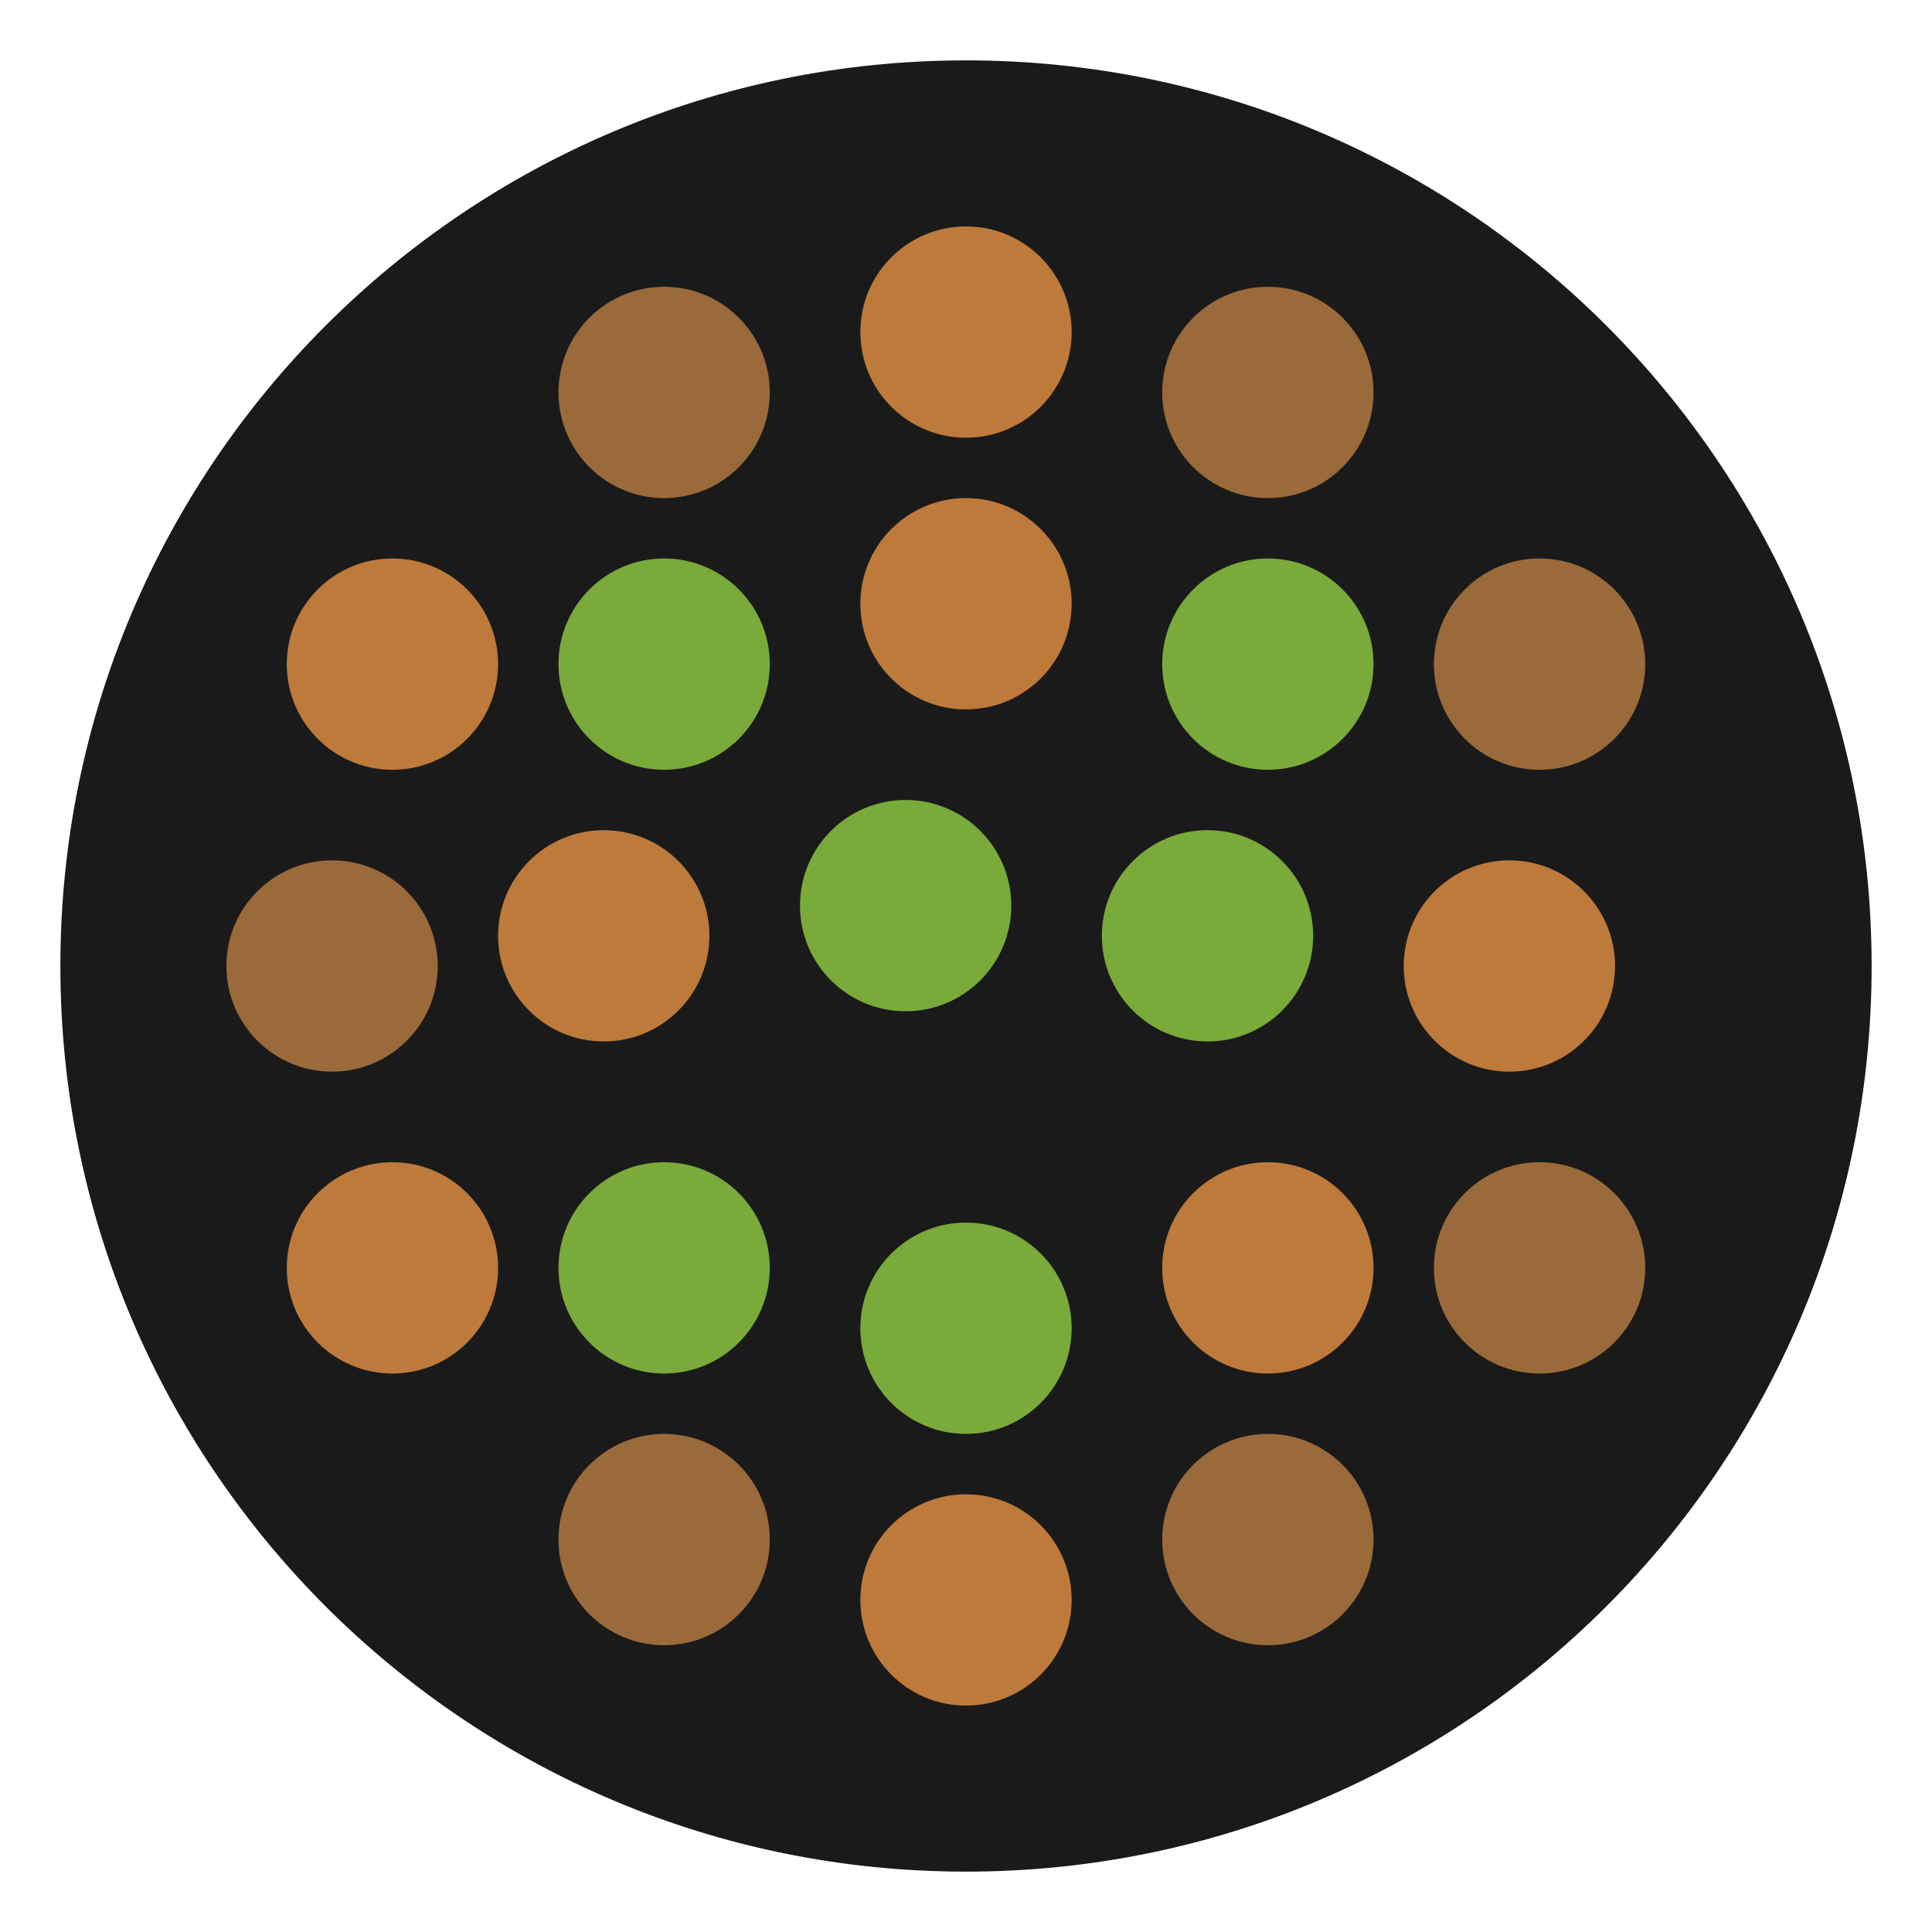
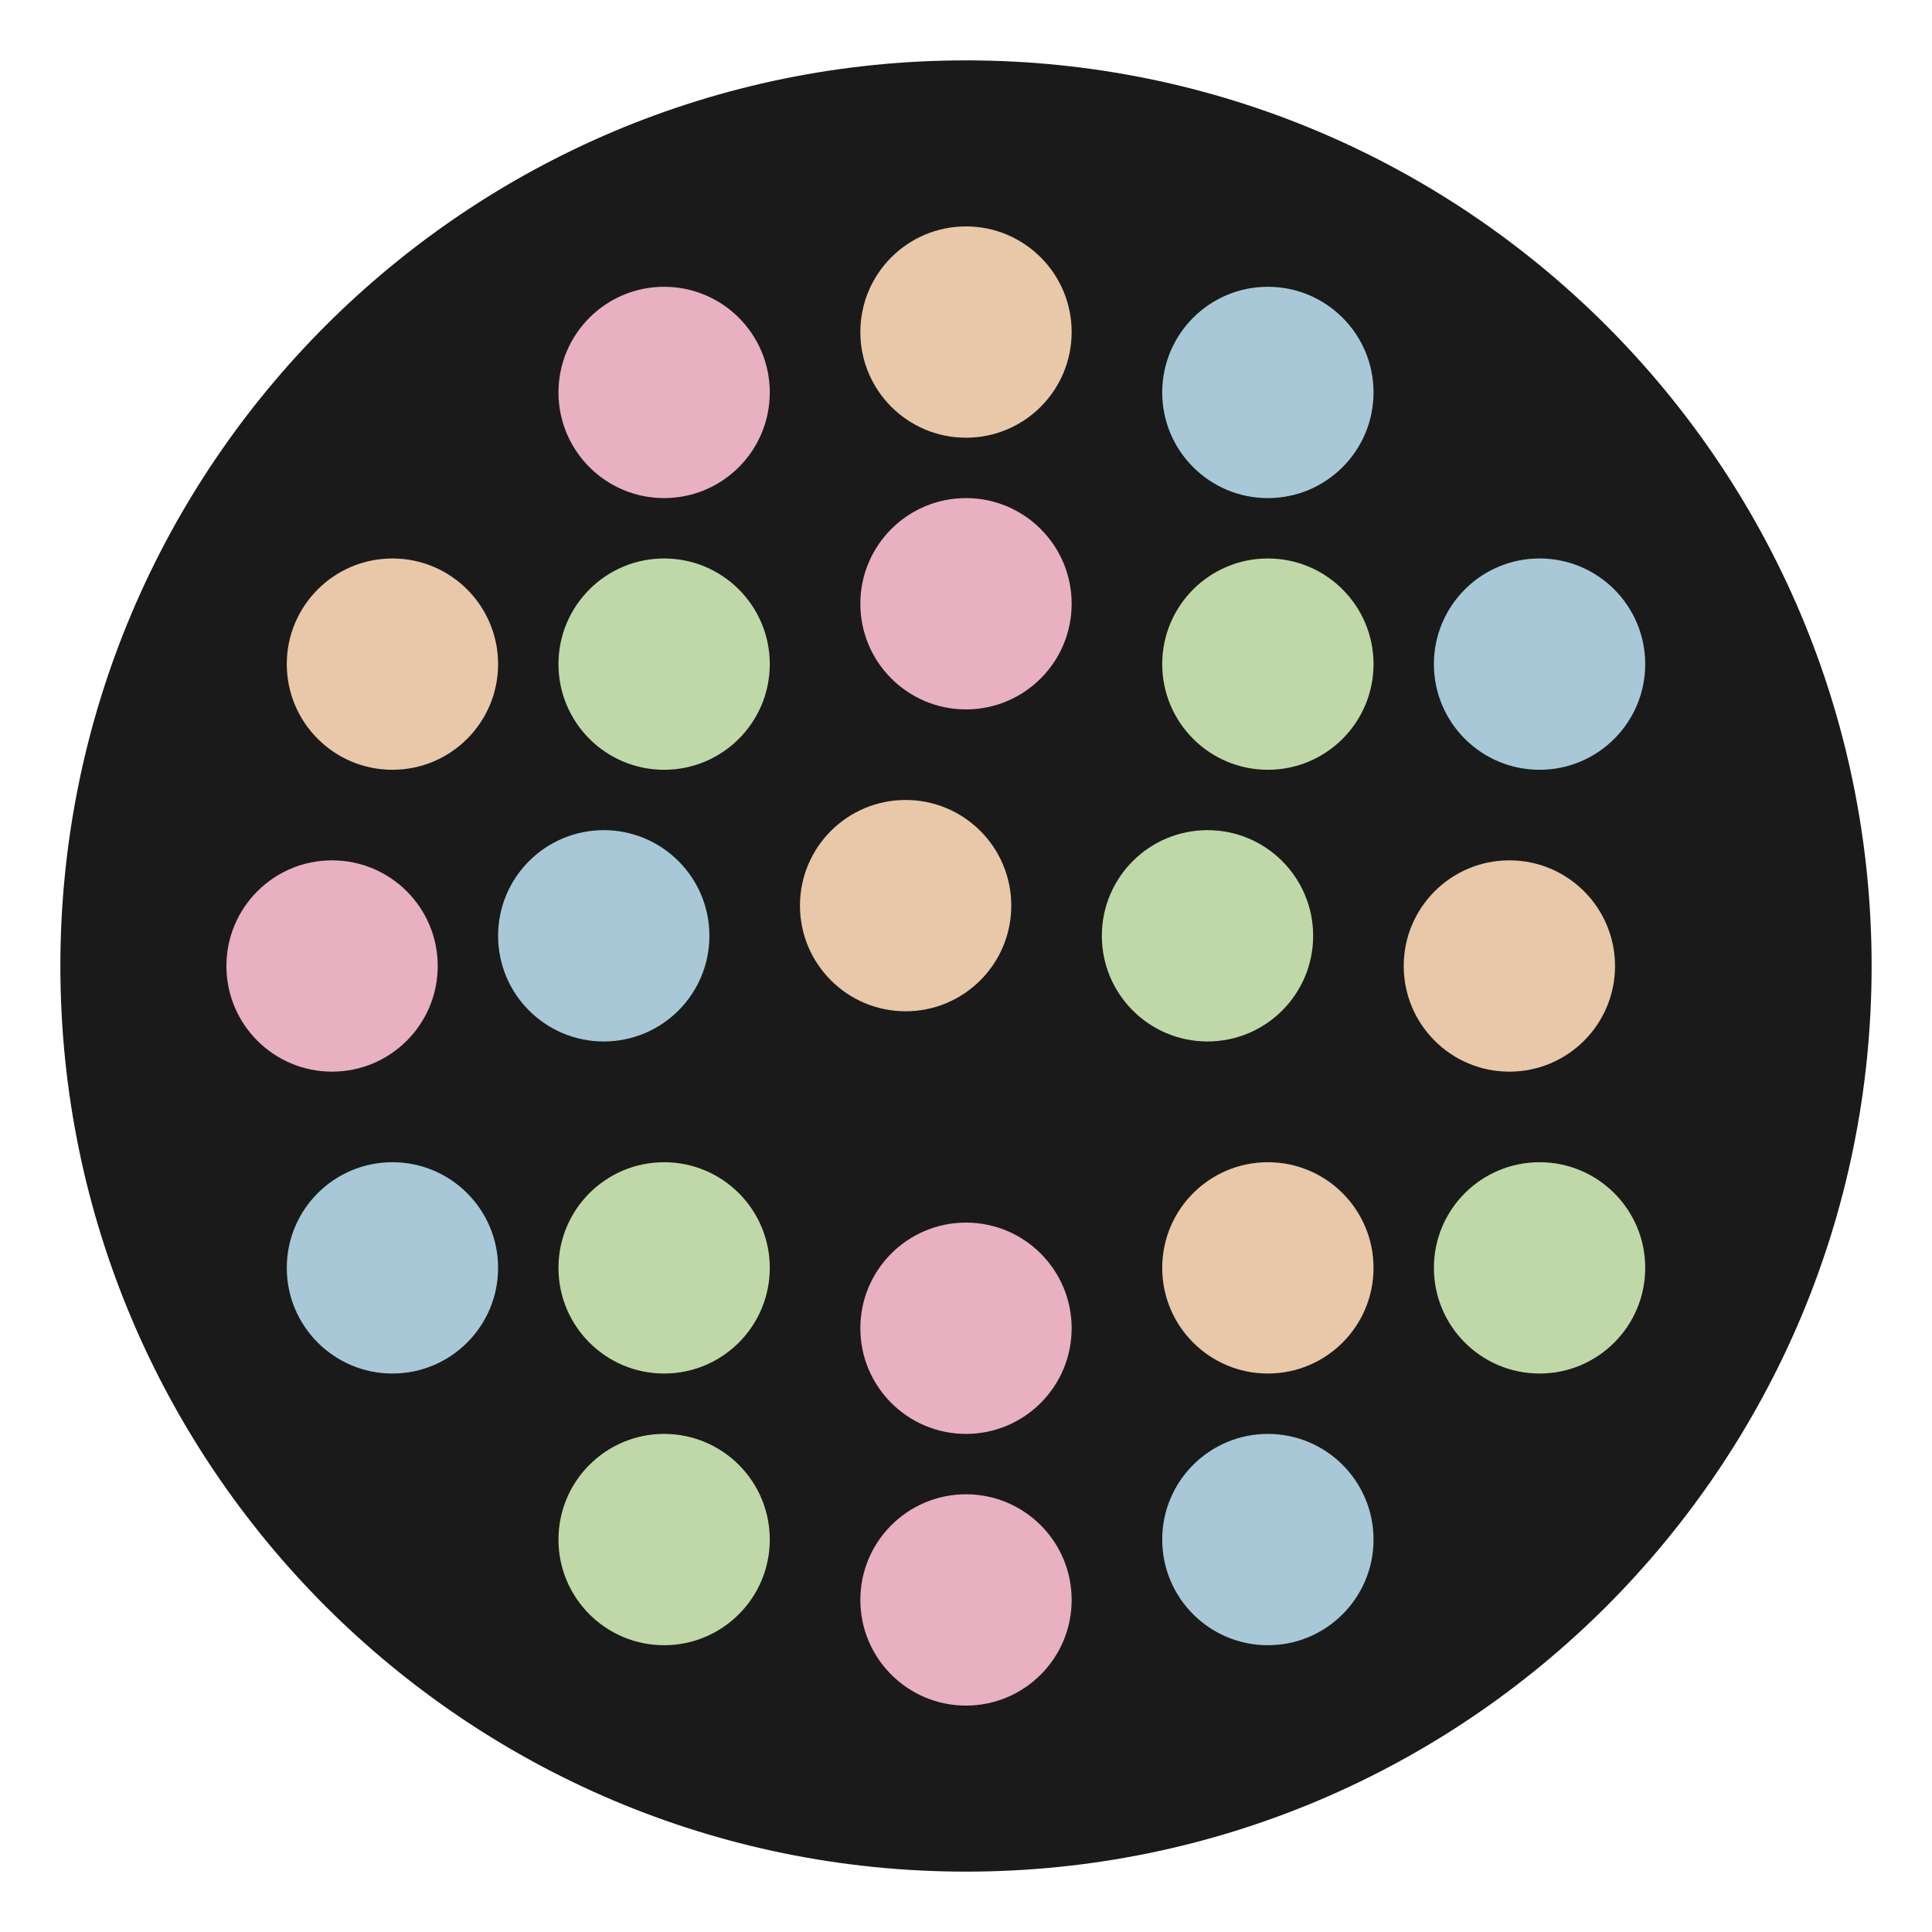
<svg xmlns="http://www.w3.org/2000/svg" viewBox="0 0 64 64">
  <circle cx="32" cy="32" r="30" fill="#1a1a1a" />
  <g>
-     <circle cx="22" cy="13" r="3.5" fill="#9a6a3a" />
-     <circle cx="32" cy="11" r="3.5" fill="#bd7a3a" />
-     <circle cx="42" cy="13" r="3.5" fill="#9a6a3a" />
-     <circle cx="13" cy="22" r="3.5" fill="#bd7a3a" />
-     <circle cx="22" cy="22" r="3.5" fill="#7aaa3a" />
-     <circle cx="32" cy="20" r="3.5" fill="#bd7a3a" />
-     <circle cx="42" cy="22" r="3.5" fill="#7aaa3a" />
-     <circle cx="51" cy="22" r="3.5" fill="#9a6a3a" />
-     <circle cx="11" cy="32" r="3.5" fill="#9a6a3a" />
-     <circle cx="20" cy="31" r="3.5" fill="#bd7a3a" />
-     <circle cx="30" cy="30" r="3.5" fill="#7aaa3a" />
-     <circle cx="40" cy="31" r="3.5" fill="#7aaa3a" />
-     <circle cx="50" cy="32" r="3.5" fill="#bd7a3a" />
-     <circle cx="13" cy="42" r="3.5" fill="#bd7a3a" />
-     <circle cx="22" cy="42" r="3.5" fill="#7aaa3a" />
-     <circle cx="32" cy="44" r="3.5" fill="#7aaa3a" />
-     <circle cx="42" cy="42" r="3.5" fill="#bd7a3a" />
-     <circle cx="51" cy="42" r="3.5" fill="#9a6a3a" />
-     <circle cx="22" cy="51" r="3.5" fill="#9a6a3a" />
-     <circle cx="32" cy="53" r="3.5" fill="#bd7a3a" />
-     <circle cx="42" cy="51" r="3.5" fill="#9a6a3a" />
+     <circle cx="22" cy="13" r="3.5" fill="#e8b0c0" />
+     <circle cx="32" cy="11" r="3.5" fill="#e8c8a8" />
+     <circle cx="42" cy="13" r="3.5" fill="#a8c8d8" />
+     <circle cx="13" cy="22" r="3.5" fill="#e8c8a8" />
+     <circle cx="22" cy="22" r="3.5" fill="#c0d8a8" />
+     <circle cx="32" cy="20" r="3.5" fill="#e8b0c0" />
+     <circle cx="42" cy="22" r="3.5" fill="#c0d8a8" />
+     <circle cx="51" cy="22" r="3.5" fill="#a8c8d8" />
+     <circle cx="11" cy="32" r="3.5" fill="#e8b0c0" />
+     <circle cx="20" cy="31" r="3.5" fill="#a8c8d8" />
+     <circle cx="30" cy="30" r="3.5" fill="#e8c8a8" />
+     <circle cx="40" cy="31" r="3.5" fill="#c0d8a8" />
+     <circle cx="50" cy="32" r="3.5" fill="#e8c8a8" />
+     <circle cx="13" cy="42" r="3.5" fill="#a8c8d8" />
+     <circle cx="22" cy="42" r="3.5" fill="#c0d8a8" />
+     <circle cx="32" cy="44" r="3.5" fill="#e8b0c0" />
+     <circle cx="42" cy="42" r="3.5" fill="#e8c8a8" />
+     <circle cx="51" cy="42" r="3.5" fill="#c0d8a8" />
+     <circle cx="22" cy="51" r="3.5" fill="#c0d8a8" />
+     <circle cx="32" cy="53" r="3.5" fill="#e8b0c0" />
+     <circle cx="42" cy="51" r="3.5" fill="#a8c8d8" />
  </g>
</svg>
